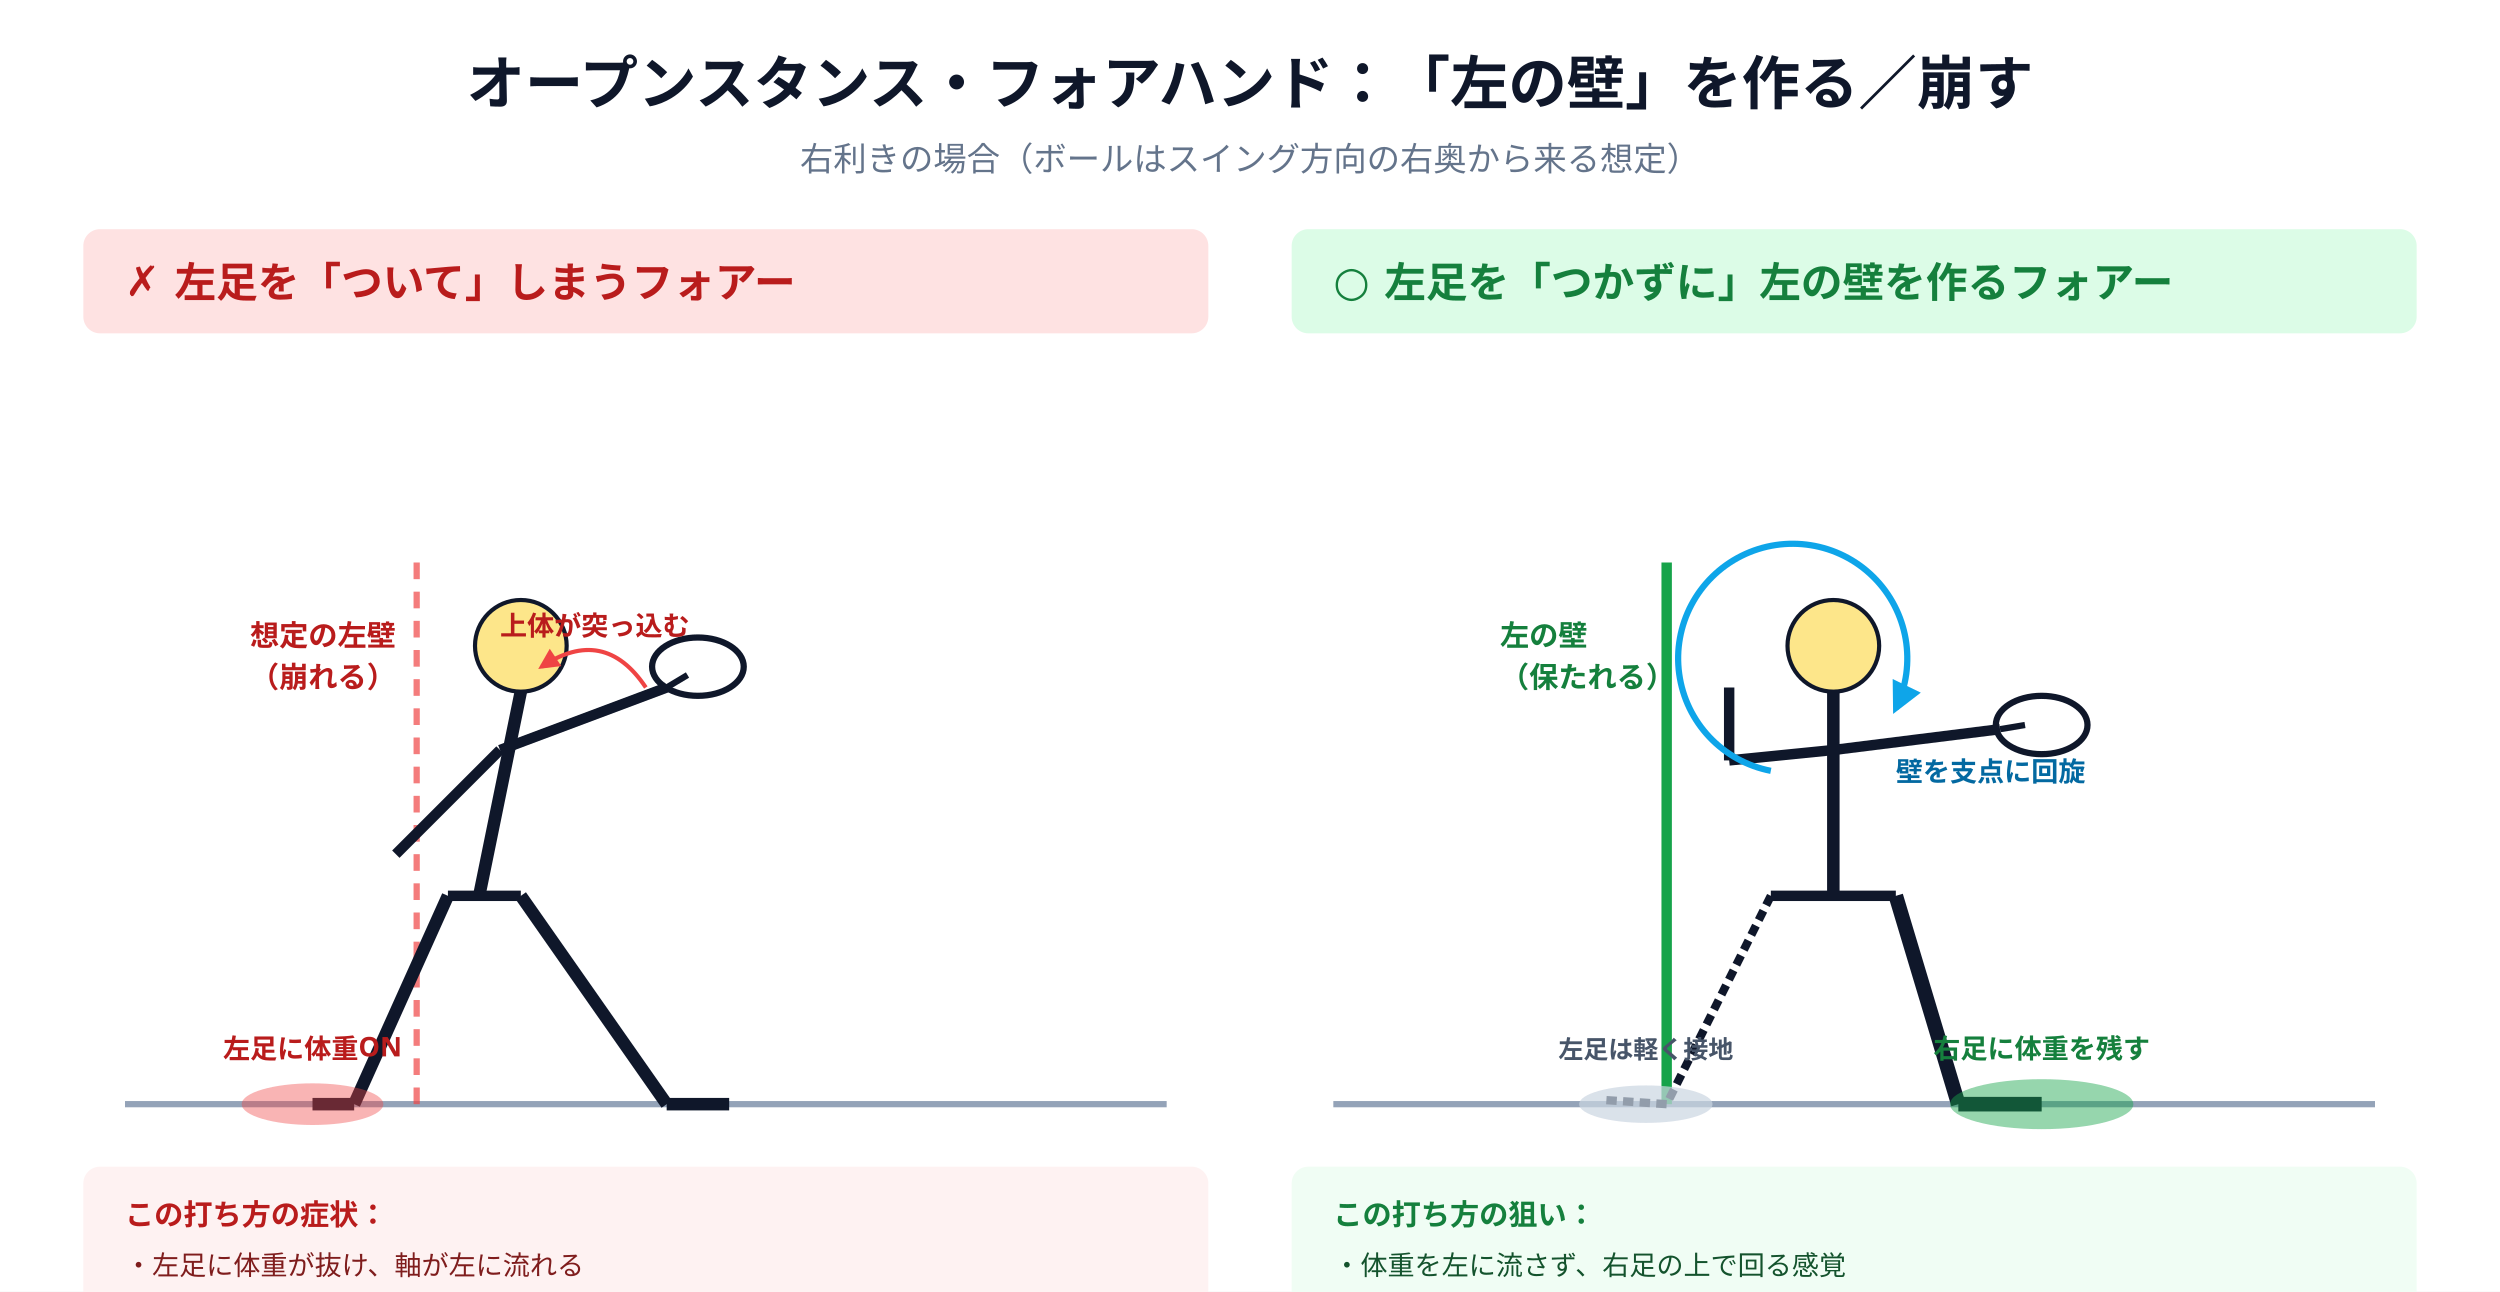
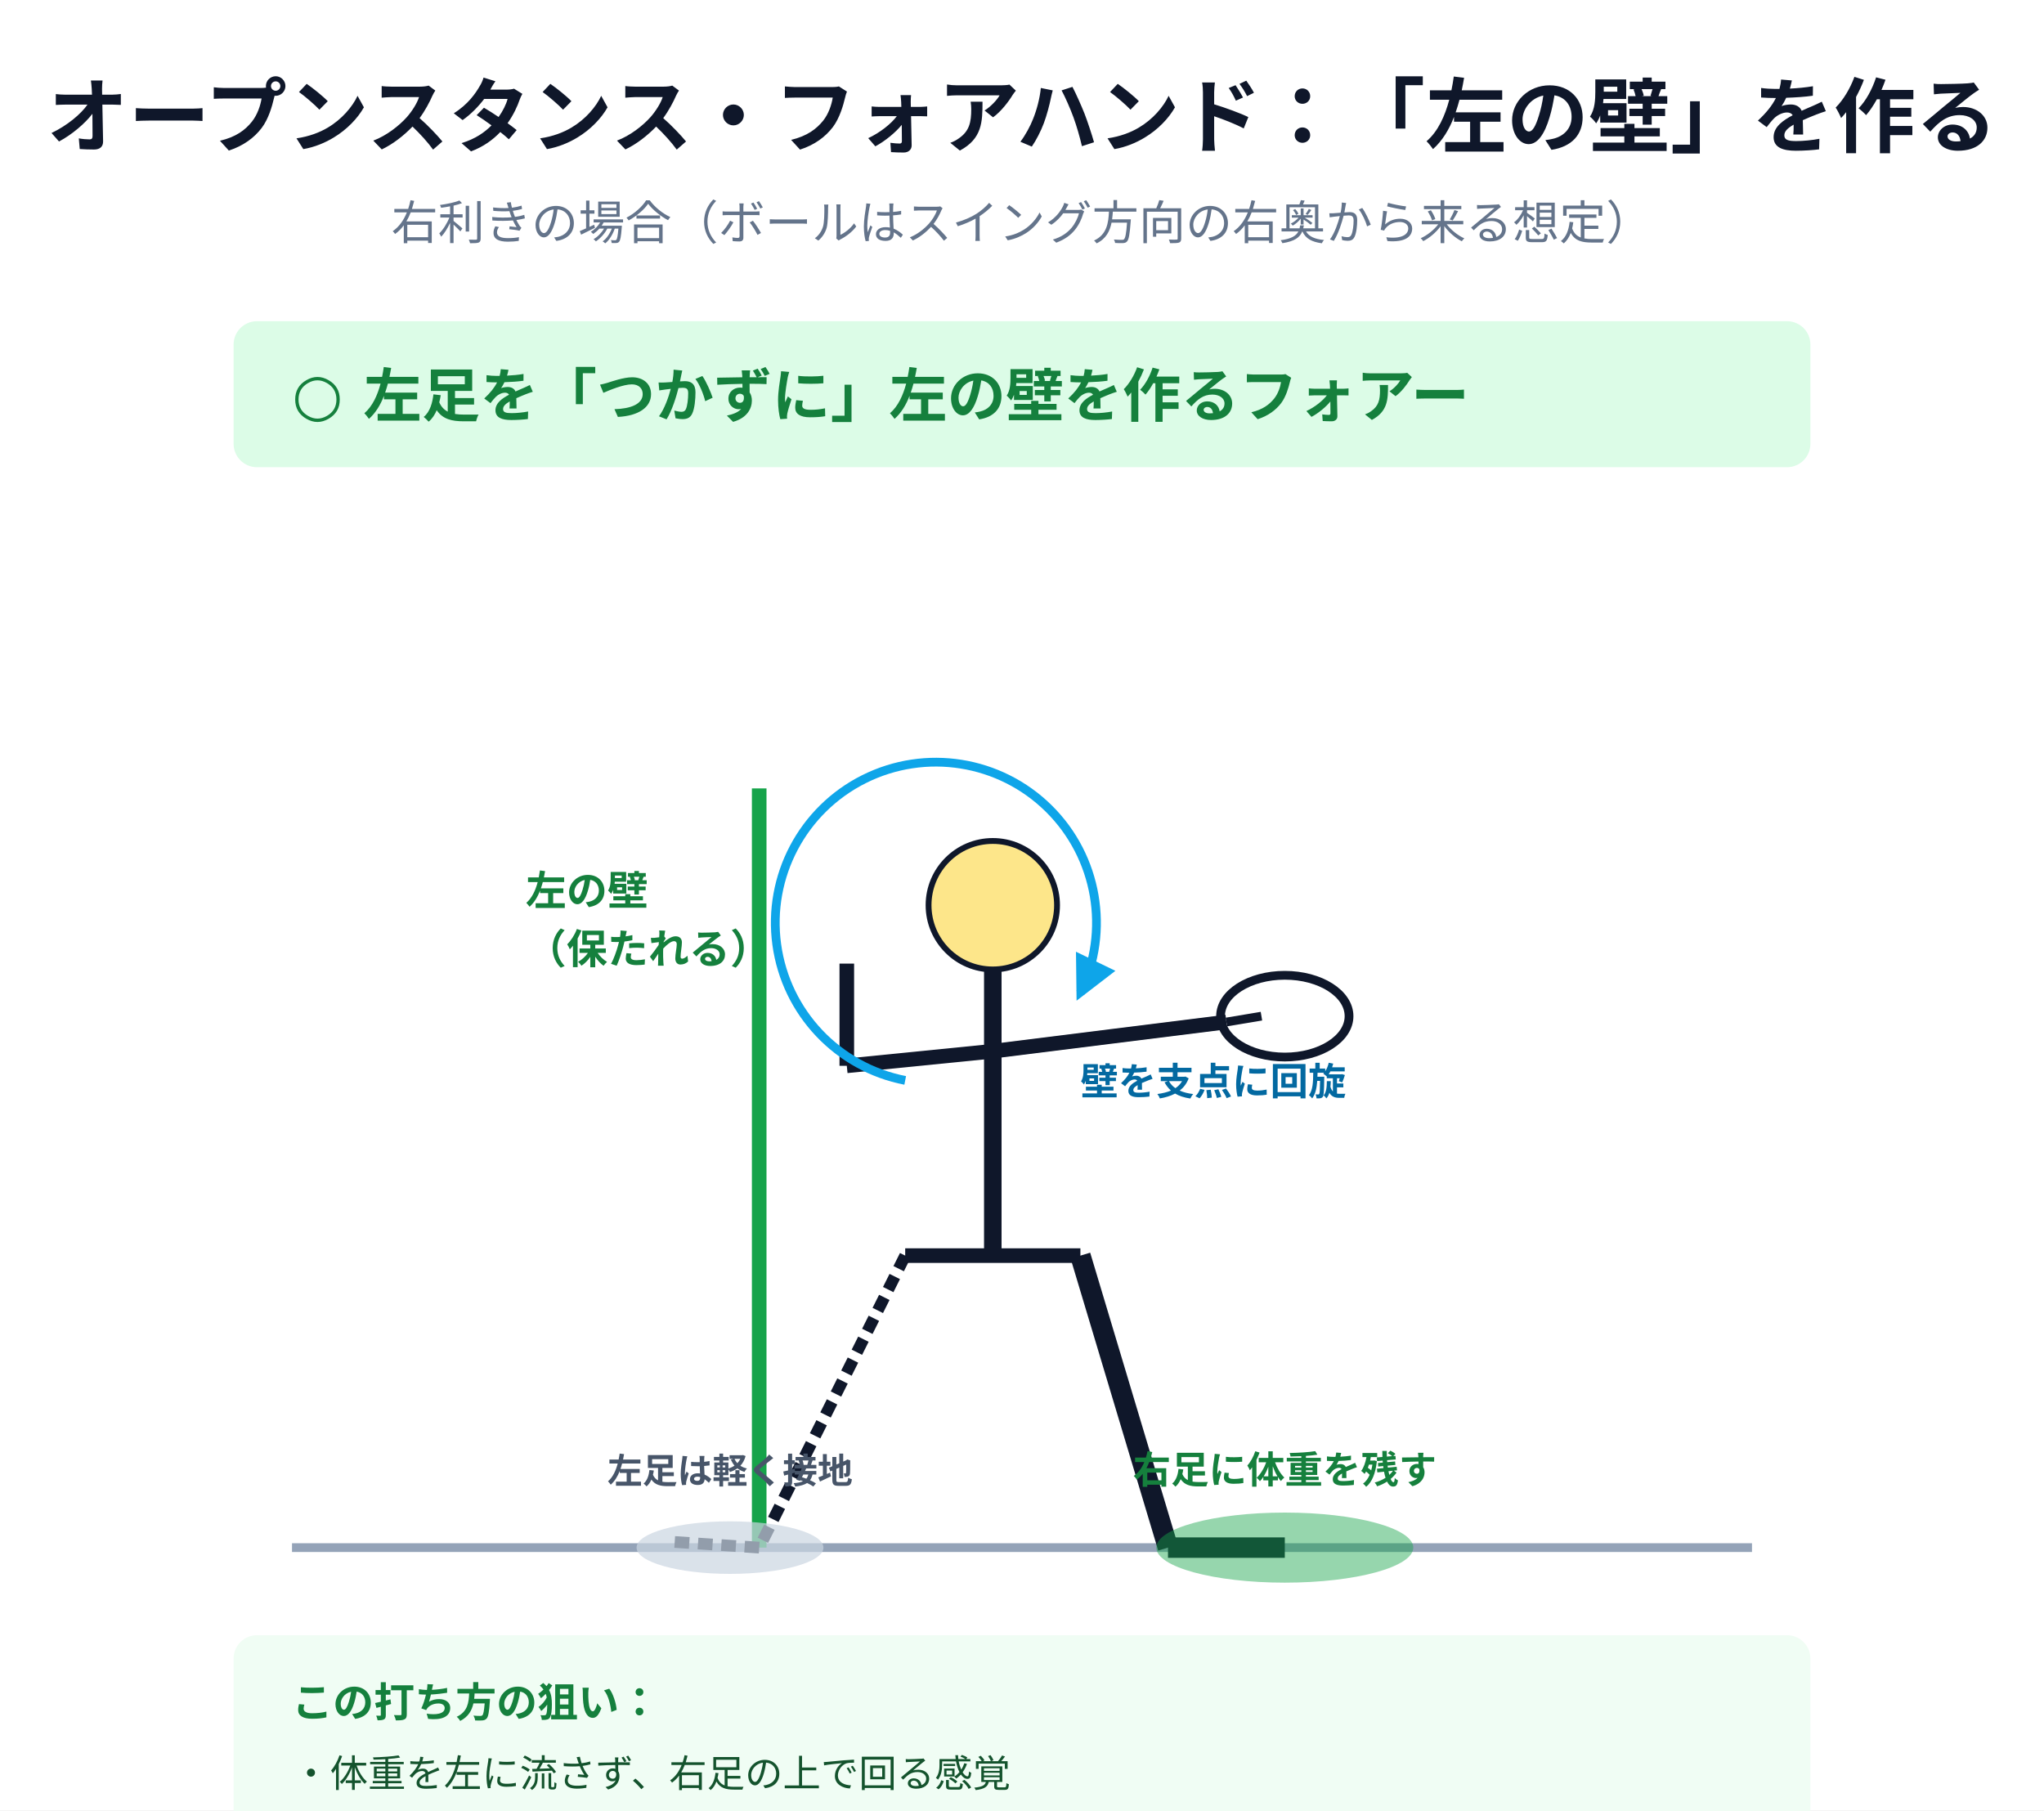
- <svg xmlns="http://www.w3.org/2000/svg" viewBox="0 0 1200 620" width="1200" height="620" font-family="'Hiragino Sans','Yu Gothic','Meiryo','Noto Sans JP',sans-serif">
-   <rect width="1200" height="620" fill="#ffffff" />
-   <text x="600" y="50" text-anchor="middle" fill="#0f172a" font-size="28" font-weight="800">オープンスタンス・フォアハンド：「左の壁」を作る／崩す</text>
-   <text x="600" y="82" text-anchor="middle" fill="#64748b" font-size="16">右利きの場合（ボールはスイング方向の右奥から来る想定）</text>
-   <g transform="translate(0,110)">
-     <rect x="40" y="0" width="540" height="50" rx="8" fill="#fee2e2" />
-     <text x="60" y="32" fill="#b91c1c" font-size="20" font-weight="800">✗  左足を「ついて」しまうフォアー</text>
-     <line x1="60" y1="420" x2="560" y2="420" stroke="#94a3b8" stroke-width="3" />
-     <line x1="200" y1="160" x2="200" y2="420" stroke="#ef4444" stroke-width="3" stroke-dasharray="8,6" opacity="0.7" />
-     <text x="120" y="200" fill="#b91c1c" font-size="14" font-weight="700">想定の左壁</text>
-     <text x="120" y="220" fill="#b91c1c" font-size="14" font-weight="700">（崩れる）</text>
-     <g transform="translate(280,200)">
-       <circle cx="-30" cy="0" r="22" fill="#fde68a" stroke="#0f172a" stroke-width="2" />
-       <line x1="-30" y1="22" x2="-50" y2="120" stroke="#0f172a" stroke-width="6" />
-       <line x1="-40" y1="50" x2="40" y2="20" stroke="#0f172a" stroke-width="5" />
-       <ellipse cx="55" cy="10" rx="22" ry="14" fill="none" stroke="#0f172a" stroke-width="3" />
-       <line x1="40" y1="20" x2="50" y2="14" stroke="#0f172a" stroke-width="3" />
-       <line x1="-40" y1="50" x2="-90" y2="100" stroke="#0f172a" stroke-width="5" />
-       <line x1="-65" y1="120" x2="-30" y2="120" stroke="#0f172a" stroke-width="5" />
-       <line x1="-65" y1="120" x2="-110" y2="220" stroke="#0f172a" stroke-width="6" />
-       <line x1="-110" y1="220" x2="-130" y2="220" stroke="#0f172a" stroke-width="6" />
-       <line x1="-30" y1="120" x2="40" y2="220" stroke="#0f172a" stroke-width="6" />
-       <line x1="40" y1="220" x2="70" y2="220" stroke="#0f172a" stroke-width="6" />
-     </g>
-     <g transform="translate(150,420)">
-       <ellipse cx="0" cy="0" rx="34" ry="10" fill="#ef4444" opacity="0.4" />
-       <text x="0" y="-22" text-anchor="middle" fill="#b91c1c" font-size="13" font-weight="700">左足に体重ON</text>
-     </g>
-     <path d="M310,220 q-20,-30 -50,-10" stroke="#ef4444" stroke-width="2" fill="none" marker-end="url(#redArrow)" />
-     <text x="240" y="195" fill="#b91c1c" font-size="13" font-weight="700">上体が突っ込む</text>
-     <rect x="40" y="450" width="540" height="100" rx="8" fill="#fef2f2" />
-     <text x="60" y="478" fill="#b91c1c" font-size="14" font-weight="700">この打ち方の症状：</text>
-     <text x="60" y="502" fill="#7f1d1d" font-size="13">・左足に体重が抜け、軸が左に流れる</text>
-     <text x="60" y="522" fill="#7f1d1d" font-size="13">・体が突っ込み、当たりが薄くなる／面ブレ</text>
-     <text x="60" y="542" fill="#7f1d1d" font-size="13">・回転で打てず腕で押すフォアになりがち</text>
-   </g>
-   <g transform="translate(620,110)">
+ <svg xmlns="http://www.w3.org/2000/svg" viewBox="0 0 700 620" width="700" height="620" font-family="'Hiragino Sans','Yu Gothic','Meiryo','Noto Sans JP',sans-serif">
+   <rect width="700" height="620" fill="#ffffff" />
+   <text x="350" y="50" text-anchor="middle" fill="#0f172a" font-size="28" font-weight="800">オープンスタンス・フォアハンド：「左の壁」を作る</text>
+   <text x="350" y="82" text-anchor="middle" fill="#64748b" font-size="16">右利きの場合（ボールはスイング方向の右奥から来る想定）</text>
+   <g transform="translate(80,110)">
    <rect x="0" y="0" width="540" height="50" rx="8" fill="#dcfce7" />
    <text x="20" y="32" fill="#15803d" font-size="20" font-weight="800">○  左足を「つかずに」左の壁を作るフォアー</text>
    <line x1="20" y1="420" x2="520" y2="420" stroke="#94a3b8" stroke-width="3" />
    <line x1="180" y1="160" x2="180" y2="420" stroke="#16a34a" stroke-width="5" />
    <text x="100" y="200" fill="#15803d" font-size="14" font-weight="700">左の壁</text>
    <text x="100" y="220" fill="#15803d" font-size="14" font-weight="700">（保たれる）</text>
    <g transform="translate(260,200)">
      <circle cx="0" cy="0" r="22" fill="#fde68a" stroke="#0f172a" stroke-width="2" />
      <line x1="0" y1="22" x2="0" y2="120" stroke="#0f172a" stroke-width="6" />
      <line x1="0" y1="50" x2="80" y2="40" stroke="#0f172a" stroke-width="5" />
      <ellipse cx="100" cy="38" rx="22" ry="14" fill="none" stroke="#0f172a" stroke-width="3" />
      <line x1="80" y1="40" x2="92" y2="38" stroke="#0f172a" stroke-width="3" />
      <line x1="0" y1="50" x2="-50" y2="55" stroke="#0f172a" stroke-width="5" />
      <line x1="-50" y1="55" x2="-50" y2="20" stroke="#0f172a" stroke-width="5" />
      <line x1="-30" y1="120" x2="30" y2="120" stroke="#0f172a" stroke-width="5" />
      <line x1="-30" y1="120" x2="-80" y2="220" stroke="#0f172a" stroke-width="4" stroke-dasharray="5,3" />
      <line x1="-80" y1="220" x2="-110" y2="218" stroke="#0f172a" stroke-width="4" stroke-dasharray="5,3" />
      <line x1="30" y1="120" x2="60" y2="220" stroke="#0f172a" stroke-width="7" />
      <line x1="60" y1="220" x2="100" y2="220" stroke="#0f172a" stroke-width="7" />
    </g>
    <g transform="translate(360,420)">
      <ellipse cx="0" cy="0" rx="44" ry="12" fill="#16a34a" opacity="0.45" />
      <text x="0" y="-22" text-anchor="middle" fill="#15803d" font-size="13" font-weight="700">右足に体重を残す</text>
    </g>
    <g transform="translate(170,420)">
      <ellipse cx="0" cy="0" rx="32" ry="9" fill="#cbd5e1" opacity="0.7" />
      <text x="0" y="-22" text-anchor="middle" fill="#475569" font-size="12" font-weight="600">左足は軽く接地</text>
    </g>
    <path d="M230,260 a55,55 0 1,1 60,-30" stroke="#0ea5e9" stroke-width="3" fill="none" marker-end="url(#blueArrow)" />
    <text x="290" y="265" fill="#0369a1" font-size="13" font-weight="700">壁を支点に回旋</text>
    <rect x="0" y="450" width="540" height="100" rx="8" fill="#f0fdf4" />
    <text x="20" y="478" fill="#15803d" font-size="14" font-weight="700">この打ち方の狙い：</text>
    <text x="20" y="502" fill="#14532d" font-size="13">・体重を左に流さず、右足の上で回る感覚</text>
    <text x="20" y="522" fill="#14532d" font-size="13">・左サイド（肩〜腰〜膝）が壁になり軸を保つ</text>
    <text x="20" y="542" fill="#14532d" font-size="13">・腕ではなく回転で打てる／面が安定する</text>
  </g>
  <defs>
-     <marker id="redArrow" viewBox="0 0 10 10" refX="8" refY="5" markerWidth="5" markerHeight="5" orient="auto">
-       <path d="M0,0 L10,5 L0,10 z" fill="#ef4444" />
-     </marker>
    <marker id="blueArrow" viewBox="0 0 10 10" refX="8" refY="5" markerWidth="5" markerHeight="5" orient="auto">
      <path d="M0,0 L10,5 L0,10 z" fill="#0ea5e9" />
    </marker>
  </defs>
</svg>
